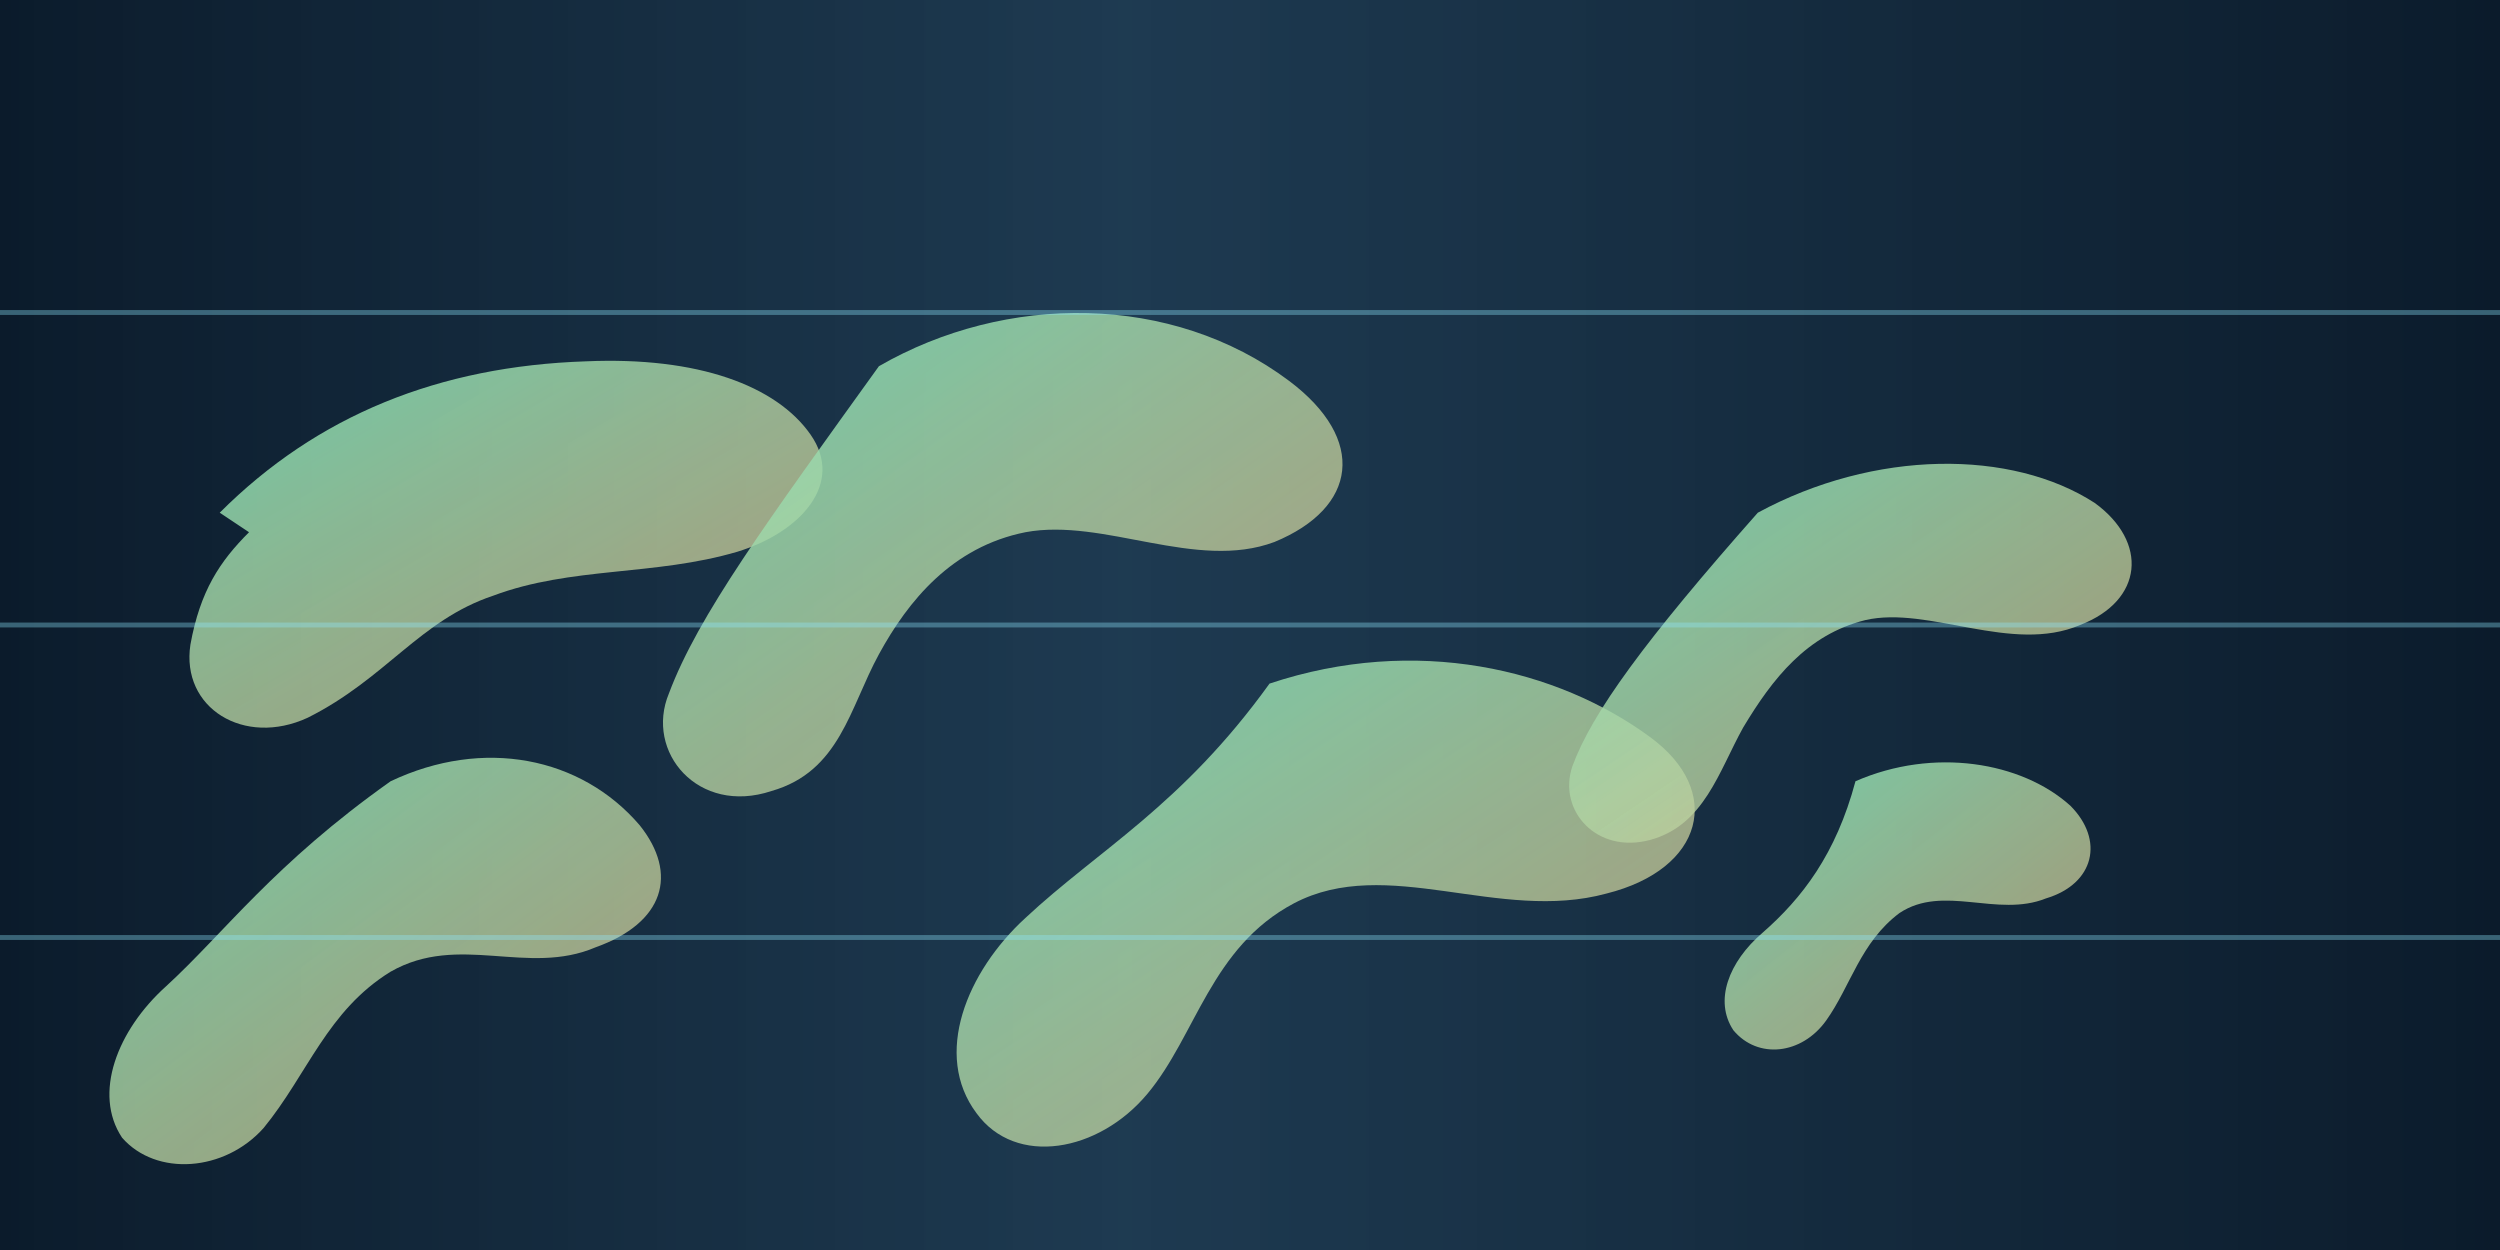
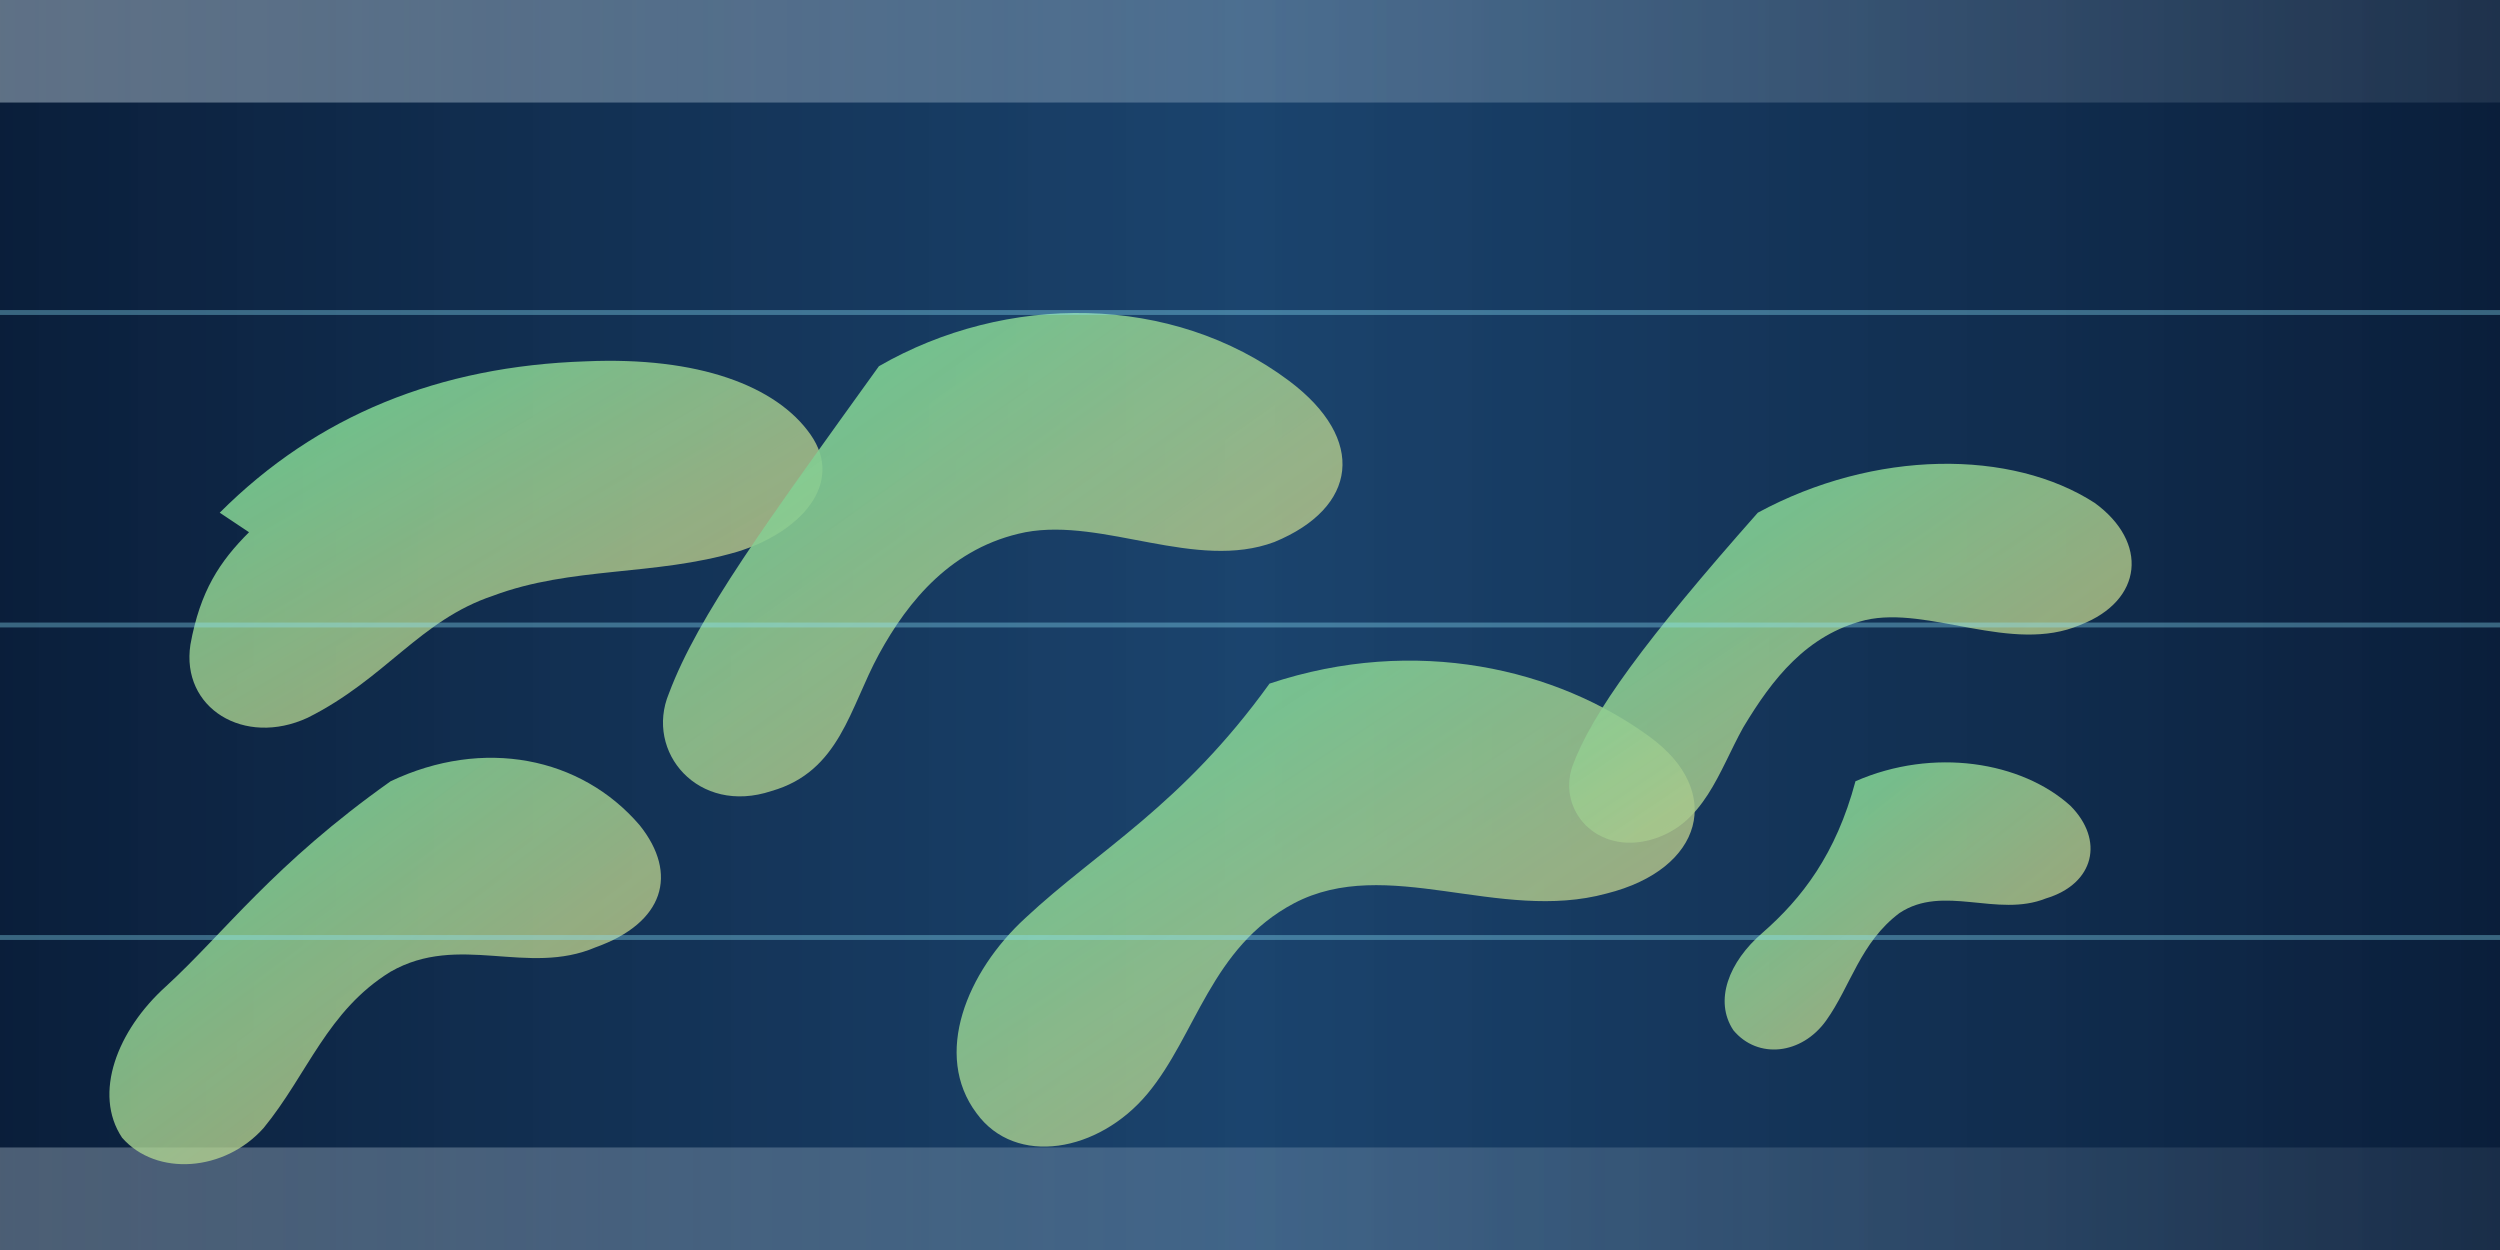
<svg xmlns="http://www.w3.org/2000/svg" viewBox="0 0 1024 512">
  <defs>
    <linearGradient id="ocean" x1="0" x2="1" y1="0" y2="0">
-       <stop offset="0" stop-color="#0b1b2b" stop-opacity="1" />
-       <stop offset="0.45" stop-color="#123048" stop-opacity="0.95" />
-       <stop offset="1" stop-color="#0b1b2b" stop-opacity="1" />
+       <stop offset="0" stop-color="#0a1e3a" stop-opacity="1" />
+       <stop offset="0.5" stop-color="#0f3a66" stop-opacity="0.95" />
+       <stop offset="1" stop-color="#0a1e3a" stop-opacity="1" />
    </linearGradient>
    <linearGradient id="land" x1="0" x2="1" y1="0" y2="1">
-       <stop offset="0" stop-color="#88f3c2" stop-opacity="0.9" />
-       <stop offset="1" stop-color="#ffd597" stop-opacity="0.7" />
+       <stop offset="0" stop-color="#6be39d" stop-opacity="0.95" />
+       <stop offset="1" stop-color="#f2d18a" stop-opacity="0.75" />
+     </linearGradient>
+     <linearGradient id="ice" x1="0" x2="1" y1="0" y2="0">
+       <stop offset="0" stop-color="#e8f6ff" stop-opacity="0.85" />
+       <stop offset="1" stop-color="#e8f6ff" stop-opacity="0.2" />
    </linearGradient>
  </defs>
  <rect width="1024" height="512" fill="url(#ocean)" />
+   <rect y="0" width="1024" height="42" fill="url(#ice)" opacity="0.45" />
+   <rect y="470" width="1024" height="42" fill="url(#ice)" opacity="0.35" />
  <g fill="url(#land)" opacity="0.9">
    <path d="M90 210c40-40 90-60 150-62 46-2 78 10 92 30 14 20-4 40-30 48-34 10-68 6-100 18-30 10-44 34-76 50-26 12-52-4-48-30 4-22 12-34 24-46z" />
    <path d="M360 150c52-30 120-30 168 6 32 24 28 52-6 66-32 12-70-10-102-4-30 6-48 28-60 50-12 22-16 48-44 56-30 10-52-16-42-40 12-32 40-70 86-134z" />
    <path d="M520 280c60-20 118-6 156 22 30 22 22 54-18 64-44 12-90-16-128 4-34 18-40 54-60 78-20 24-54 30-70 8-18-24-4-58 20-80 30-28 64-46 100-96z" />
    <path d="M160 320c38-18 78-10 102 18 16 20 10 40-18 50-28 12-56-6-84 10-26 16-34 42-52 64-16 18-44 20-58 4-12-18-2-44 18-62 24-22 44-50 92-84z" />
    <path d="M720 210c48-26 104-26 138-4 22 16 20 40-6 50-28 12-62-8-88-2-24 6-38 24-50 44-10 18-16 40-38 46-22 6-38-12-32-30 8-22 30-52 76-104z" />
    <path d="M760 320c32-14 68-8 88 10 14 14 10 32-10 38-20 8-42-6-60 6-16 12-20 30-30 44-10 14-28 16-38 4-8-12-2-28 12-40 16-14 30-32 38-62z" />
  </g>
  <g fill="none" stroke="#8fe8ff" stroke-opacity="0.35" stroke-width="2">
    <path d="M0 256h1024" />
    <path d="M0 128h1024" />
    <path d="M0 384h1024" />
  </g>
</svg>
